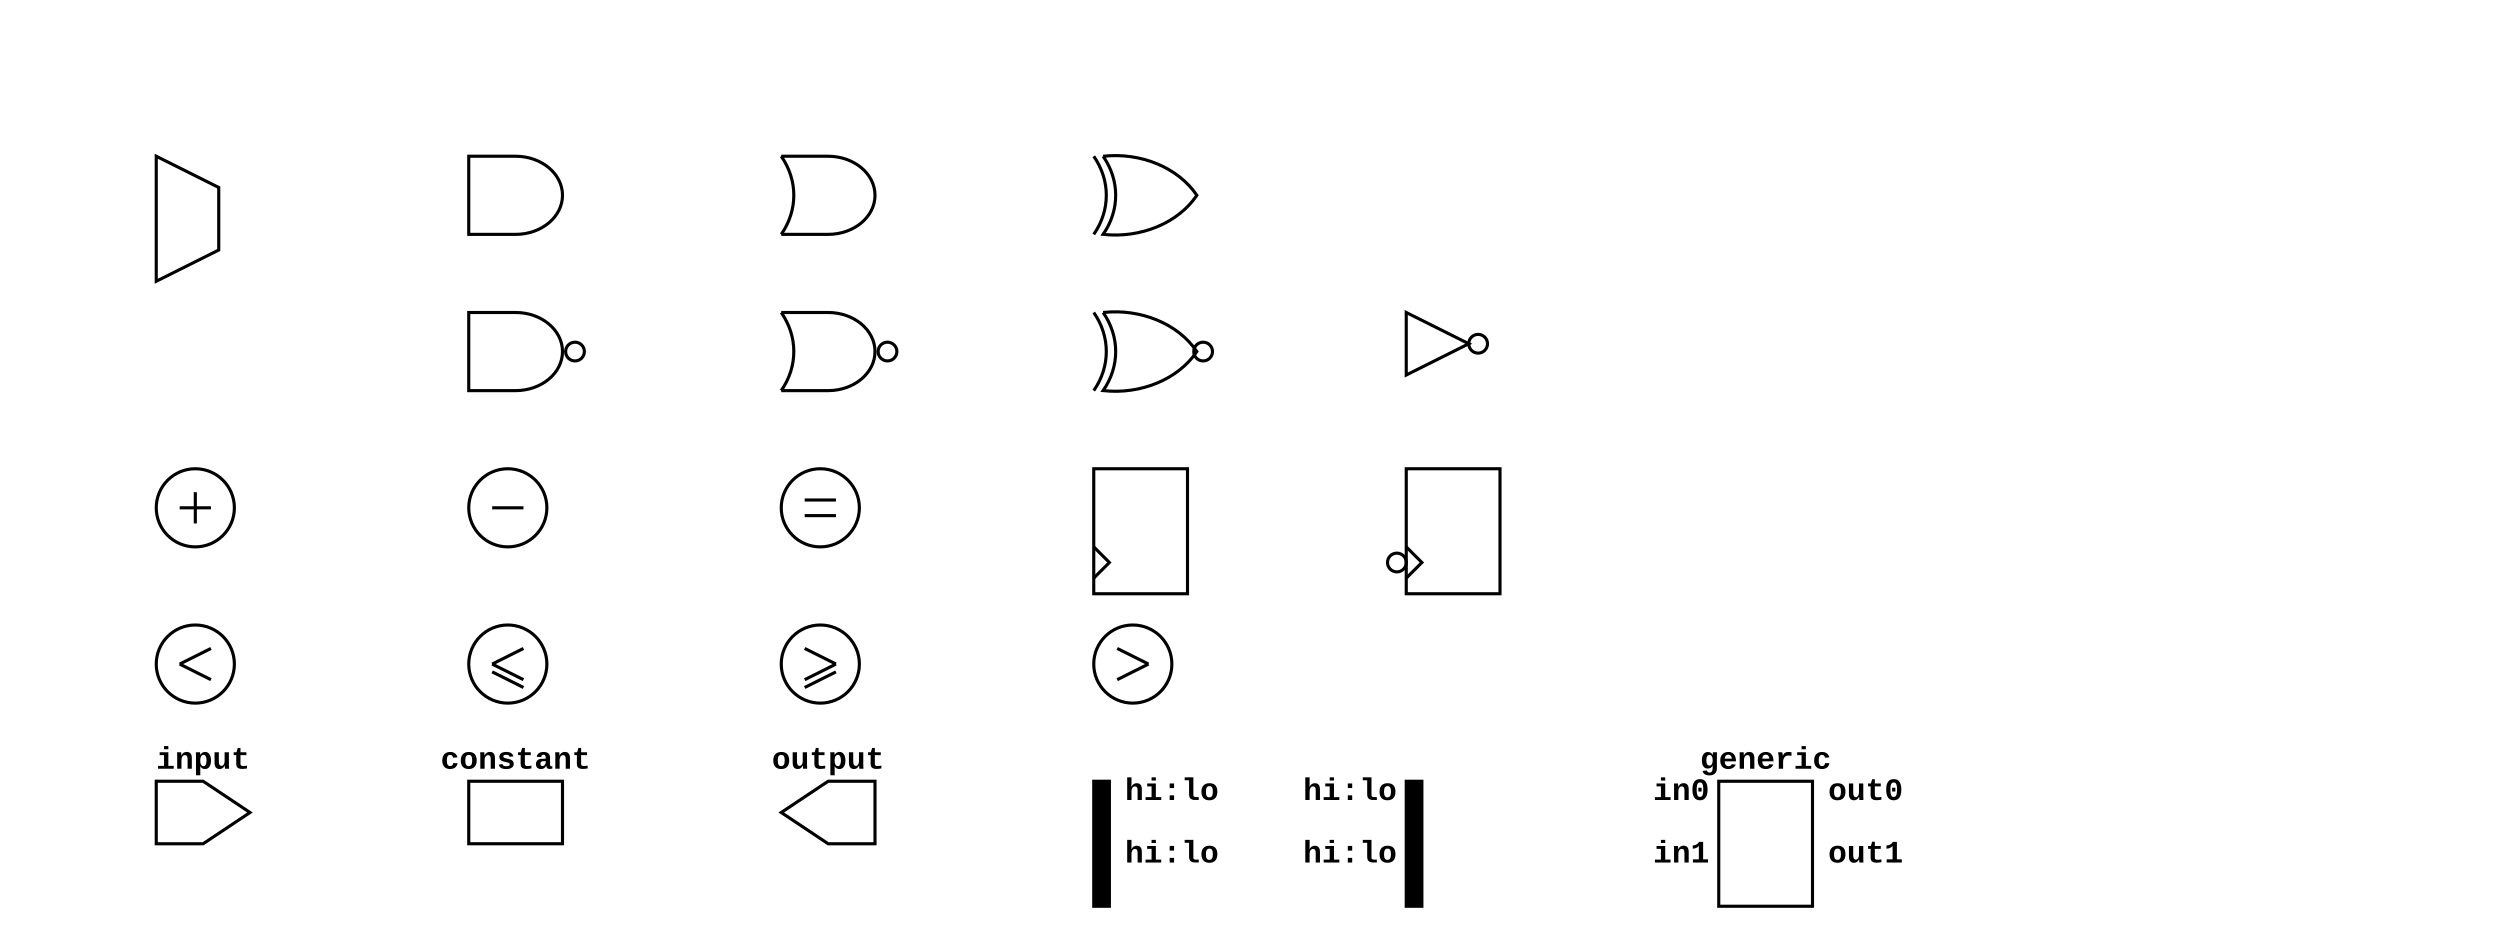
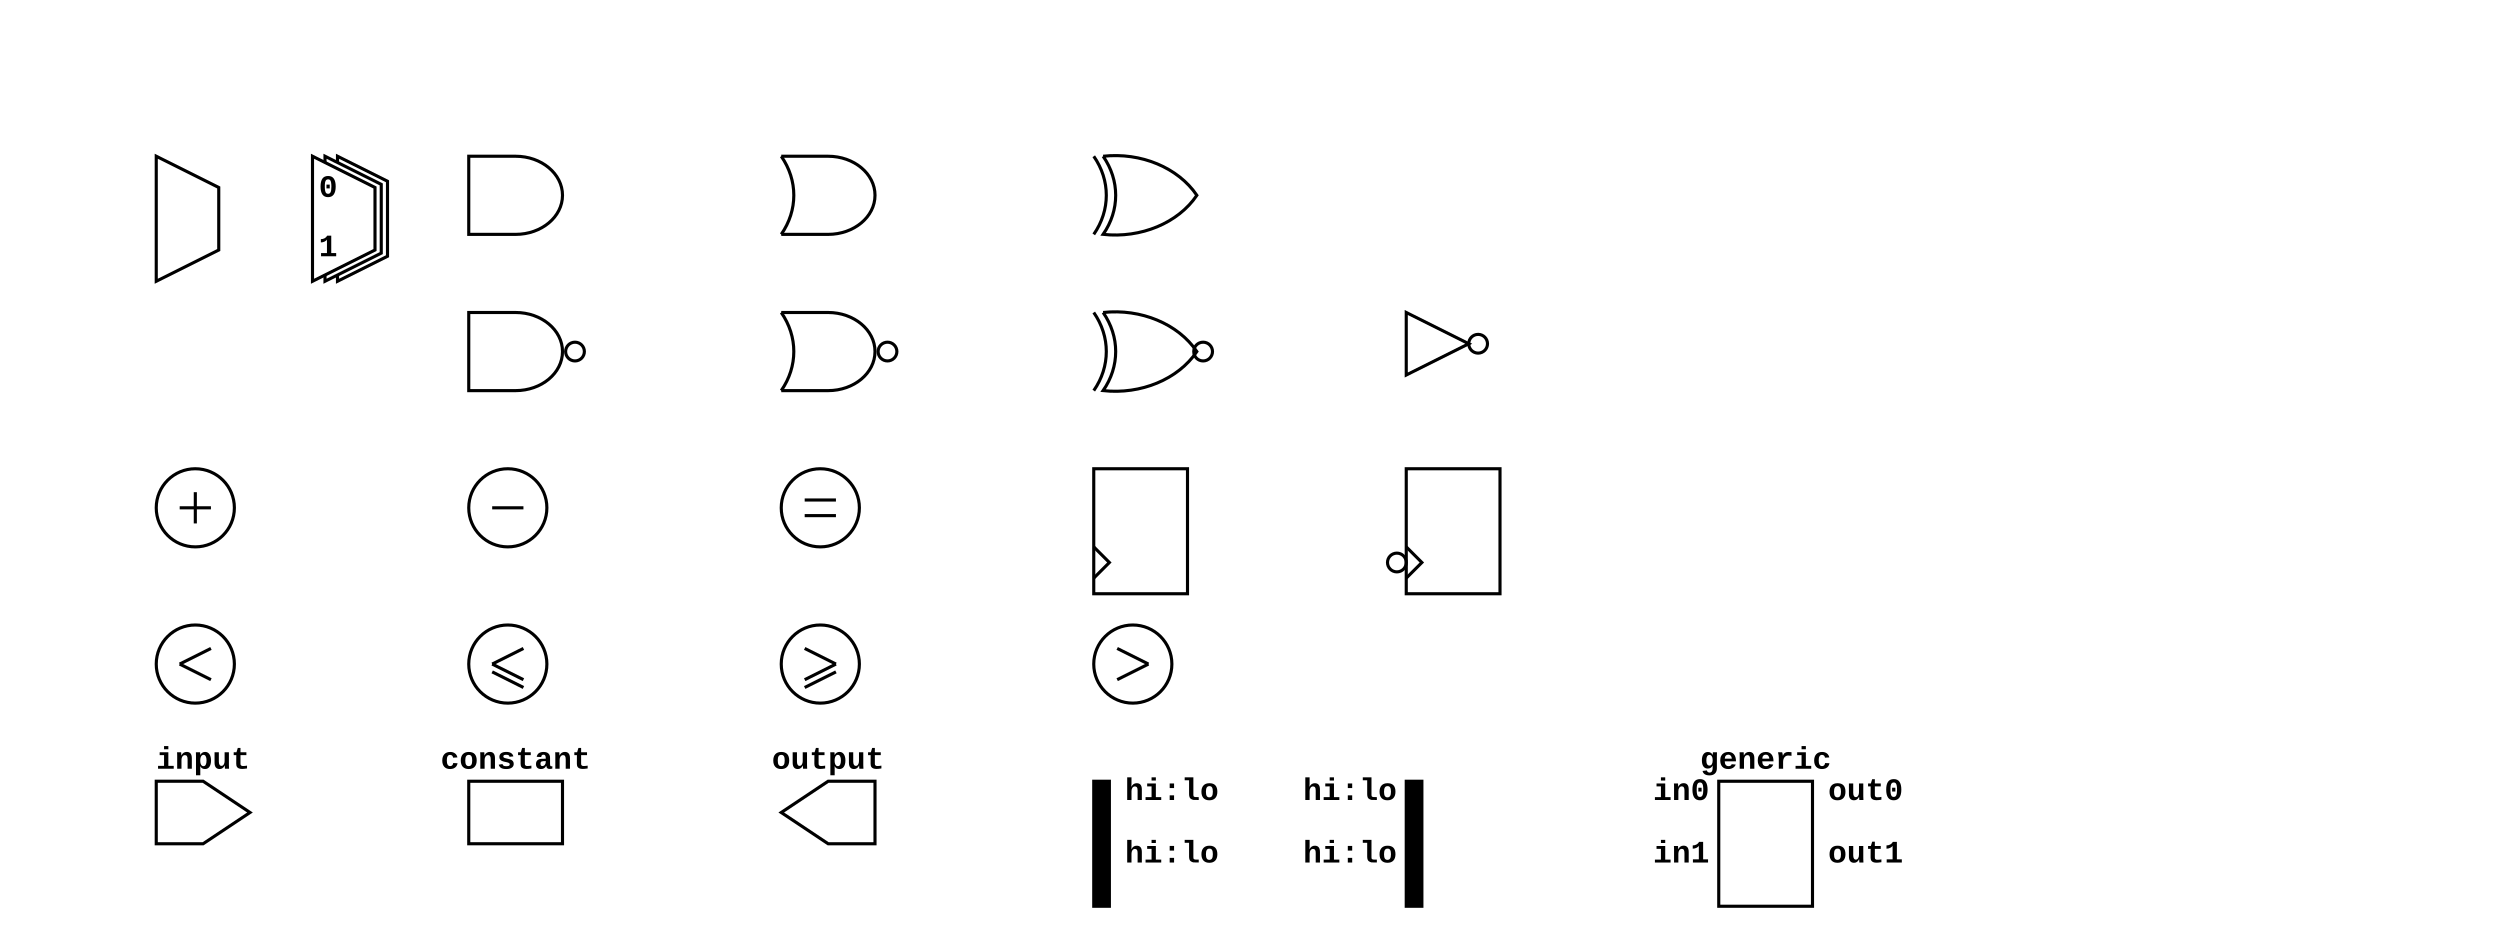
<svg xmlns="http://www.w3.org/2000/svg" xmlns:ns1="https://github.com/nturley/netlistsvg" width="800" height="300">
  <ns1:properties>
    <ns1:layoutEngine org.eclipse.elk.layered.spacing.nodeNodeBetweenLayers="35" org.eclipse.elk.spacing.nodeNode="35" org.eclipse.elk.layered.layering.strategy="LONGEST_PATH" />
    <ns1:low_priority_alias val="$dff" />
  </ns1:properties>
  <style>
svg {
  stroke:#000;
  fill:none;
}
text {
  fill:#000;
  stroke:none;
  font-size:10px;
  font-weight: bold;
  font-family: "Courier New", monospace;
}
.nodelabel {
  text-anchor: middle;
}
.inputPortLabel {
  text-anchor: end;
}
.splitjoinBody {
  fill:#000;
}
</style>
  <g ns1:type="mux" transform="translate(50, 50)" ns1:width="20" ns1:height="40">
    <ns1:alias val="$pmux" />
    <ns1:alias val="$mux" />
    <ns1:alias val="$_MUX_" />
    <path d="M0,0 L20,10 L20,30 L0,40 Z" class="$cell_id" />
    <g ns1:x="0" ns1:y="10" ns1:pid="A" />
    <g ns1:x="0" ns1:y="30" ns1:pid="B" />
    <g ns1:x="10" ns1:y="35" ns1:pid="S" />
    <g ns1:x="20" ns1:y="20" ns1:pid="Y" />
  </g>
+   <g ns1:type="multimux" transform="translate(100, 50)" ns1:width="24" ns1:height="40">
+     <ns1:alias val="$multimux" />
+     <path d="M0,0 L20,10 L20,30 L0,40 Z" class="$cell_id" />
+     <path d="M4,2 L4,0 L22,9 L22,31 L4,40 L4,38" class="$cell_id" />
+     <path d="M8,2 L8,0 L24,8 L24,32 L8,40 L8,38" class="$cell_id" />
+     <text x="5" y="32" class="nodelabel $cell_id" ns1:attribute="">1</text>
+     <text x="5" y="13" class="nodelabel $cell_id" ns1:attribute="">0</text>
+     <g ns1:x="-1" ns1:y="10" ns1:pid="A" />
+     <g ns1:x="-1" ns1:y="30" ns1:pid="B" />
+     <g ns1:x="12" ns1:y="38" ns1:pid="S" />
+     <g ns1:x="24.5" ns1:y="20" ns1:pid="Y" />
+   </g>
  <g ns1:type="and" transform="translate(150,50)" ns1:width="30" ns1:height="25">
    <ns1:alias val="$and" />
    <ns1:alias val="$logic_and" />
    <ns1:alias val="$_AND_" />
    <path d="M0,0 L0,25 L15,25 A15 12.5 0 0 0 15,0 Z" class="$cell_id" />
    <g ns1:x="0" ns1:y="5" ns1:pid="A" />
    <g ns1:x="0" ns1:y="20" ns1:pid="B" />
    <g ns1:x="30" ns1:y="12.5" ns1:pid="Y" />
  </g>
  <g ns1:type="nand" transform="translate(150,100)" ns1:width="30" ns1:height="25">
    <ns1:alias val="$nand" />
    <ns1:alias val="$logic_nand" />
    <ns1:alias val="$_NAND_" />
    <ns1:alias val="$_ANDNOT_" />
    <path d="M0,0 L0,25 L15,25 A15 12.5 0 0 0 15,0 Z" class="$cell_id" />
    <circle cx="34" cy="12.5" r="3" class="$cell_id" />
    <g ns1:x="0" ns1:y="5" ns1:pid="A" />
    <g ns1:x="0" ns1:y="20" ns1:pid="B" />
    <g ns1:x="36" ns1:y="12.5" ns1:pid="Y" />
  </g>
  <g ns1:type="or" transform="translate(250,50)" ns1:width="30" ns1:height="25">
    <ns1:alias val="$or" />
    <ns1:alias val="$logic_or" />
    <ns1:alias val="$_OR_" />
    <path d="M0,25 L0,25 L15,25 A15 12.5 0 0 0 15,0 L0,0" class="$cell_id" />
    <path d="M0,0 A30 25 0 0 1 0,25" class="$cell_id" />
    <g ns1:x="3" ns1:y="5" ns1:pid="A" />
    <g ns1:x="3" ns1:y="20" ns1:pid="B" />
    <g ns1:x="30" ns1:y="12.5" ns1:pid="Y" />
  </g>
  <g ns1:type="reduce_nor" transform="translate(250, 100)" ns1:width="33" ns1:height="25">
    <ns1:alias val="$nor" />
    <ns1:alias val="$reduce_nor" />
    <ns1:alias val="$_NOR_" />
    <ns1:alias val="$_ORNOT_" />
    <path d="M0,25 L0,25 L15,25 A15 12.5 0 0 0 15,0 L0,0" class="$cell_id" />
    <path d="M0,0 A30 25 0 0 1 0,25" class="$cell_id" />
    <circle cx="34" cy="12.5" r="3" class="$cell_id" />
    <g ns1:x="3" ns1:y="5" ns1:pid="A" />
    <g ns1:x="3" ns1:y="20" ns1:pid="B" />
    <g ns1:x="36" ns1:y="12.5" ns1:pid="Y" />
  </g>
  <g ns1:type="reduce_xor" transform="translate(350, 50)" ns1:width="33" ns1:height="25">
    <ns1:alias val="$xor" />
    <ns1:alias val="$reduce_xor" />
    <ns1:alias val="$_XOR_" />
    <path d="M3,0 A30 25 0 0 1 3,25 A30 25 0 0 0 33,12.5 A30 25 0 0 0 3,0" class="$cell_id" />
    <path d="M0,0 A30 25 0 0 1 0,25" class="$cell_id" />
    <g ns1:x="3" ns1:y="5" ns1:pid="A" />
    <g ns1:x="3" ns1:y="20" ns1:pid="B" />
    <g ns1:x="33" ns1:y="12.5" ns1:pid="Y" />
  </g>
  <g ns1:type="reduce_nxor" transform="translate(350, 100)" ns1:width="33" ns1:height="25">
    <ns1:alias val="$xnor" />
    <ns1:alias val="$reduce_xnor" />
    <ns1:alias val="$_XNOR_" />
    <path d="M3,0 A30 25 0 0 1 3,25 A30 25 0 0 0 33,12.5 A30 25 0 0 0 3,0" class="$cell_id" />
    <path d="M0,0 A30 25 0 0 1 0,25" class="$cell_id" />
    <circle cx="35" cy="12.5" r="3" class="$cell_id" />
    <g ns1:x="3" ns1:y="5" ns1:pid="A" />
    <g ns1:x="3" ns1:y="20" ns1:pid="B" />
    <g ns1:x="38" ns1:y="12.5" ns1:pid="Y" />
  </g>
  <g ns1:type="not" transform="translate(450,100)" ns1:width="30" ns1:height="20">
    <ns1:alias val="$_NOT_" />
    <ns1:alias val="$not" />
    <ns1:alias val="$logic_not" />
    <path d="M0,0 L0,20 L20,10 Z" class="$cell_id" />
    <circle cx="23" cy="10" r="3" class="$cell_id" />
    <g ns1:x="0" ns1:y="10" ns1:pid="A" />
    <g ns1:x="25" ns1:y="10" ns1:pid="Y" />
  </g>
  <g ns1:type="add" transform="translate(50, 150)" ns1:width="25" ns1:height="25">
    <ns1:alias val="$add" />
    <circle r="12.5" cx="12.5" cy="12.5" class="$cell_id" />
    <line x1="7.5" x2="17.5" y1="12.5" y2="12.5" class="$cell_id" />
    <line x1="12.5" x2="12.5" y1="7.5" y2="17.5" class="$cell_id" />
    <g ns1:x="3" ns1:y="5" ns1:pid="A" />
    <g ns1:x="3" ns1:y="20" ns1:pid="B" />
    <g ns1:x="25" ns1:y="12.5" ns1:pid="Y" />
  </g>
  <g ns1:type="sub" transform="translate(150,150)" ns1:width="25" ns1:height="25">
    <ns1:alias val="$sub" />
    <circle r="12.5" cx="12.5" cy="12.5" class="$cell_id" />
    <line x1="7.5" x2="17.5" y1="12.5" y2="12.5" class="$cell_id" />
    <g ns1:x="3" ns1:y="5" ns1:pid="A" />
    <g ns1:x="3" ns1:y="20" ns1:pid="B" />
    <g ns1:x="25" ns1:y="12.5" ns1:pid="Y" />
  </g>
  <g ns1:type="eq" transform="translate(250,150)" ns1:width="25" ns1:height="25">
    <ns1:alias val="$eq" />
    <circle r="12.5" cx="12.5" cy="12.5" class="$cell_id" />
    <line x1="7.5" x2="17.5" y1="10" y2="10" class="$cell_id" />
    <line x1="7.5" x2="17.5" y1="15" y2="15" class="$cell_id" />
    <g ns1:x="3" ns1:y="5" ns1:pid="A" />
    <g ns1:x="3" ns1:y="20" ns1:pid="B" />
    <g ns1:x="25" ns1:y="12.5" ns1:pid="Y" />
  </g>
  <g ns1:type="dff" transform="translate(350,150)" ns1:width="30" ns1:height="40">
    <ns1:alias val="$dff" />
    <ns1:alias val="$_DFF_" />
    <ns1:alias val="$_DFF_P_" />
    <rect width="30" height="40" x="0" y="0" class="$cell_id" />
    <path d="M0,35 L5,30 L0,25" class="$cell_id" />
    <g ns1:x="30" ns1:y="10" ns1:pid="Q" />
    <g ns1:x="0" ns1:y="30" ns1:pid="CLK" />
    <g ns1:x="0" ns1:y="30" ns1:pid="C" />
    <g ns1:x="0" ns1:y="10" ns1:pid="D" />
  </g>
  <g ns1:type="dffn" transform="translate(450,150)" ns1:width="30" ns1:height="40">
    <ns1:alias val="$_DFF_N_" />
    <rect width="30" height="40" x="0" y="0" class="$cell_id" />
    <path d="M0,35 L5,30 L0,25" class="$cell_id" />
    <circle cx="-3" cy="30" r="3" class="$cell_id" />
    <g ns1:x="30" ns1:y="10" ns1:pid="Q" />
    <g ns1:x="-6" ns1:y="30" ns1:pid="CLK" />
    <g ns1:x="-6" ns1:y="30" ns1:pid="C" />
    <g ns1:x="0" ns1:y="10" ns1:pid="D" />
  </g>
  <g ns1:type="lt" transform="translate(50,200)" ns1:width="25" ns1:height="25">
    <ns1:alias val="$lt" />
    <circle r="12.5" cx="12.5" cy="12.5" class="$cell_id" />
    <line x1="7.5" x2="17.5" y1="12.5" y2="7.5" class="$cell_id" />
    <line x1="7.5" x2="17.5" y1="12.5" y2="17.5" class="$cell_id" />
    <g ns1:x="3" ns1:y="5" ns1:pid="A" />
    <g ns1:x="3" ns1:y="20" ns1:pid="B" />
    <g ns1:x="25" ns1:y="12.5" ns1:pid="Y" />
  </g>
  <g ns1:type="le" transform="translate(150,200)" ns1:width="25" ns1:height="25">
    <ns1:alias val="$le" />
    <circle r="12.5" cx="12.5" cy="12.5" class="$cell_id" />
    <line x1="7.5" x2="17.5" y1="12.5" y2="7.5" class="$cell_id" />
    <line x1="7.5" x2="17.5" y1="12.5" y2="17.5" class="$cell_id" />
    <line x1="7.5" x2="17.5" y1="15" y2="20" class="$cell_id" />
    <g ns1:x="3" ns1:y="5" ns1:pid="A" />
    <g ns1:x="3" ns1:y="20" ns1:pid="B" />
    <g ns1:x="25" ns1:y="12.5" ns1:pid="Y" />
  </g>
  <g ns1:type="ge" transform="translate(250,200)" ns1:width="25" ns1:height="25">
    <ns1:alias val="$ge" />
    <circle r="12.5" cx="12.5" cy="12.5" class="$cell_id" />
    <line x1="7.5" x2="17.5" y1="7.5" y2="12.5" class="$cell_id" />
    <line x1="7.5" x2="17.5" y1="17.5" y2="12.5" class="$cell_id" />
    <line x1="7.5" x2="17.5" y1="20" y2="15" class="$cell_id" />
    <g ns1:x="3" ns1:y="5" ns1:pid="A" />
    <g ns1:x="3" ns1:y="20" ns1:pid="B" />
    <g ns1:x="25" ns1:y="12.5" ns1:pid="Y" />
  </g>
  <g ns1:type="gt" transform="translate(350,200)" ns1:width="25" ns1:height="25">
    <ns1:alias val="$gt" />
    <circle r="12.5" cx="12.5" cy="12.5" class="$cell_id" />
    <line x1="7.5" x2="17.5" y1="7.5" y2="12.5" class="$cell_id" />
    <line x1="7.5" x2="17.5" y1="17.5" y2="12.5" class="$cell_id" />
    <g ns1:x="3" ns1:y="5" ns1:pid="A" />
    <g ns1:x="3" ns1:y="20" ns1:pid="B" />
    <g ns1:x="25" ns1:y="12.5" ns1:pid="Y" />
  </g>
  <g ns1:type="inputExt" transform="translate(50,250)" ns1:width="30" ns1:height="20">
    <text x="15" y="-4" class="nodelabel $cell_id" ns1:attribute="ref">input</text>
    <ns1:alias val="$_inputExt_" />
    <path d="M0,0 L0,20 L15,20 L30,10 L15,0 Z" class="$cell_id" />
    <g ns1:x="28" ns1:y="10" ns1:pid="Y" />
  </g>
  <g ns1:type="constant" transform="translate(150,250)" ns1:width="30" ns1:height="20">
    <text x="15" y="-4" class="nodelabel $cell_id" ns1:attribute="ref">constant</text>
    <ns1:alias val="$_constant_" />
    <rect width="30" height="20" class="$cell_id" />
    <g ns1:x="30" ns1:y="10" ns1:pid="Y" />
  </g>
  <g ns1:type="outputExt" transform="translate(250,250)" ns1:width="30" ns1:height="20">
    <text x="15" y="-4" class="nodelabel $cell_id" ns1:attribute="ref">output</text>
    <ns1:alias val="$_outputExt_" />
    <path d="M30,0 L30,20 L15,20 L0,10 L15,0 Z" class="$cell_id" />
    <g ns1:x="0" ns1:y="10" ns1:pid="A" />
  </g>
  <g ns1:type="split" transform="translate(350,250)" ns1:width="5" ns1:height="40">
    <rect width="5" height="40" class="splitjoinBody" ns1:generic="body" />
    <ns1:alias val="$_split_" />
    <g ns1:x="0" ns1:y="20" ns1:pid="in" />
    <g transform="translate(5, 10)" ns1:x="4" ns1:y="10" ns1:pid="out0">
      <text x="5" y="-4">hi:lo</text>
    </g>
    <g transform="translate(5, 30)" ns1:x="4" ns1:y="30" ns1:pid="out1">
      <text x="5" y="-4">hi:lo</text>
    </g>
  </g>
  <g ns1:type="join" transform="translate(450,250)" ns1:width="4" ns1:height="40">
    <rect width="5" height="40" class="splitjoinBody" ns1:generic="body" />
    <ns1:alias val="$_join_" />
    <g ns1:x="5" ns1:y="20" ns1:pid="out" />
    <g transform="translate(0, 10)" ns1:x="0" ns1:y="10" ns1:pid="in0">
      <text x="-3" y="-4" class="inputPortLabel">hi:lo</text>
    </g>
    <g transform="translate(0, 30)" ns1:x="0" ns1:y="30" ns1:pid="in1">
      <text x="-3" y="-4" class="inputPortLabel">hi:lo</text>
    </g>
  </g>
  <g ns1:type="generic" transform="translate(550,250)" ns1:width="30" ns1:height="40">
    <text x="15" y="-4" class="nodelabel $cell_id" ns1:attribute="ref">generic</text>
    <rect width="30" height="40" ns1:generic="body" class="$cell_id" />
    <g transform="translate(30, 10)" ns1:x="30" ns1:y="10" ns1:pid="out0">
      <text x="5" y="-4" style="fill:#000; stroke:none" class="$cell_id">out0</text>
    </g>
    <g transform="translate(30, 30)" ns1:x="30" ns1:y="30" ns1:pid="out1">
      <text x="5" y="-4" style="fill:#000;stroke:none" class="$cell_id">out1</text>
    </g>
    <g transform="translate(0, 10)" ns1:x="0" ns1:y="10" ns1:pid="in0">
      <text x="-3" y="-4" class="inputPortLabel $cell_id">in0</text>
    </g>
    <g transform="translate(0, 30)" ns1:x="0" ns1:y="30" ns1:pid="in1">
      <text x="-3" y="-4" class="inputPortLabel $cell_id">in1</text>
    </g>
  </g>
</svg>
